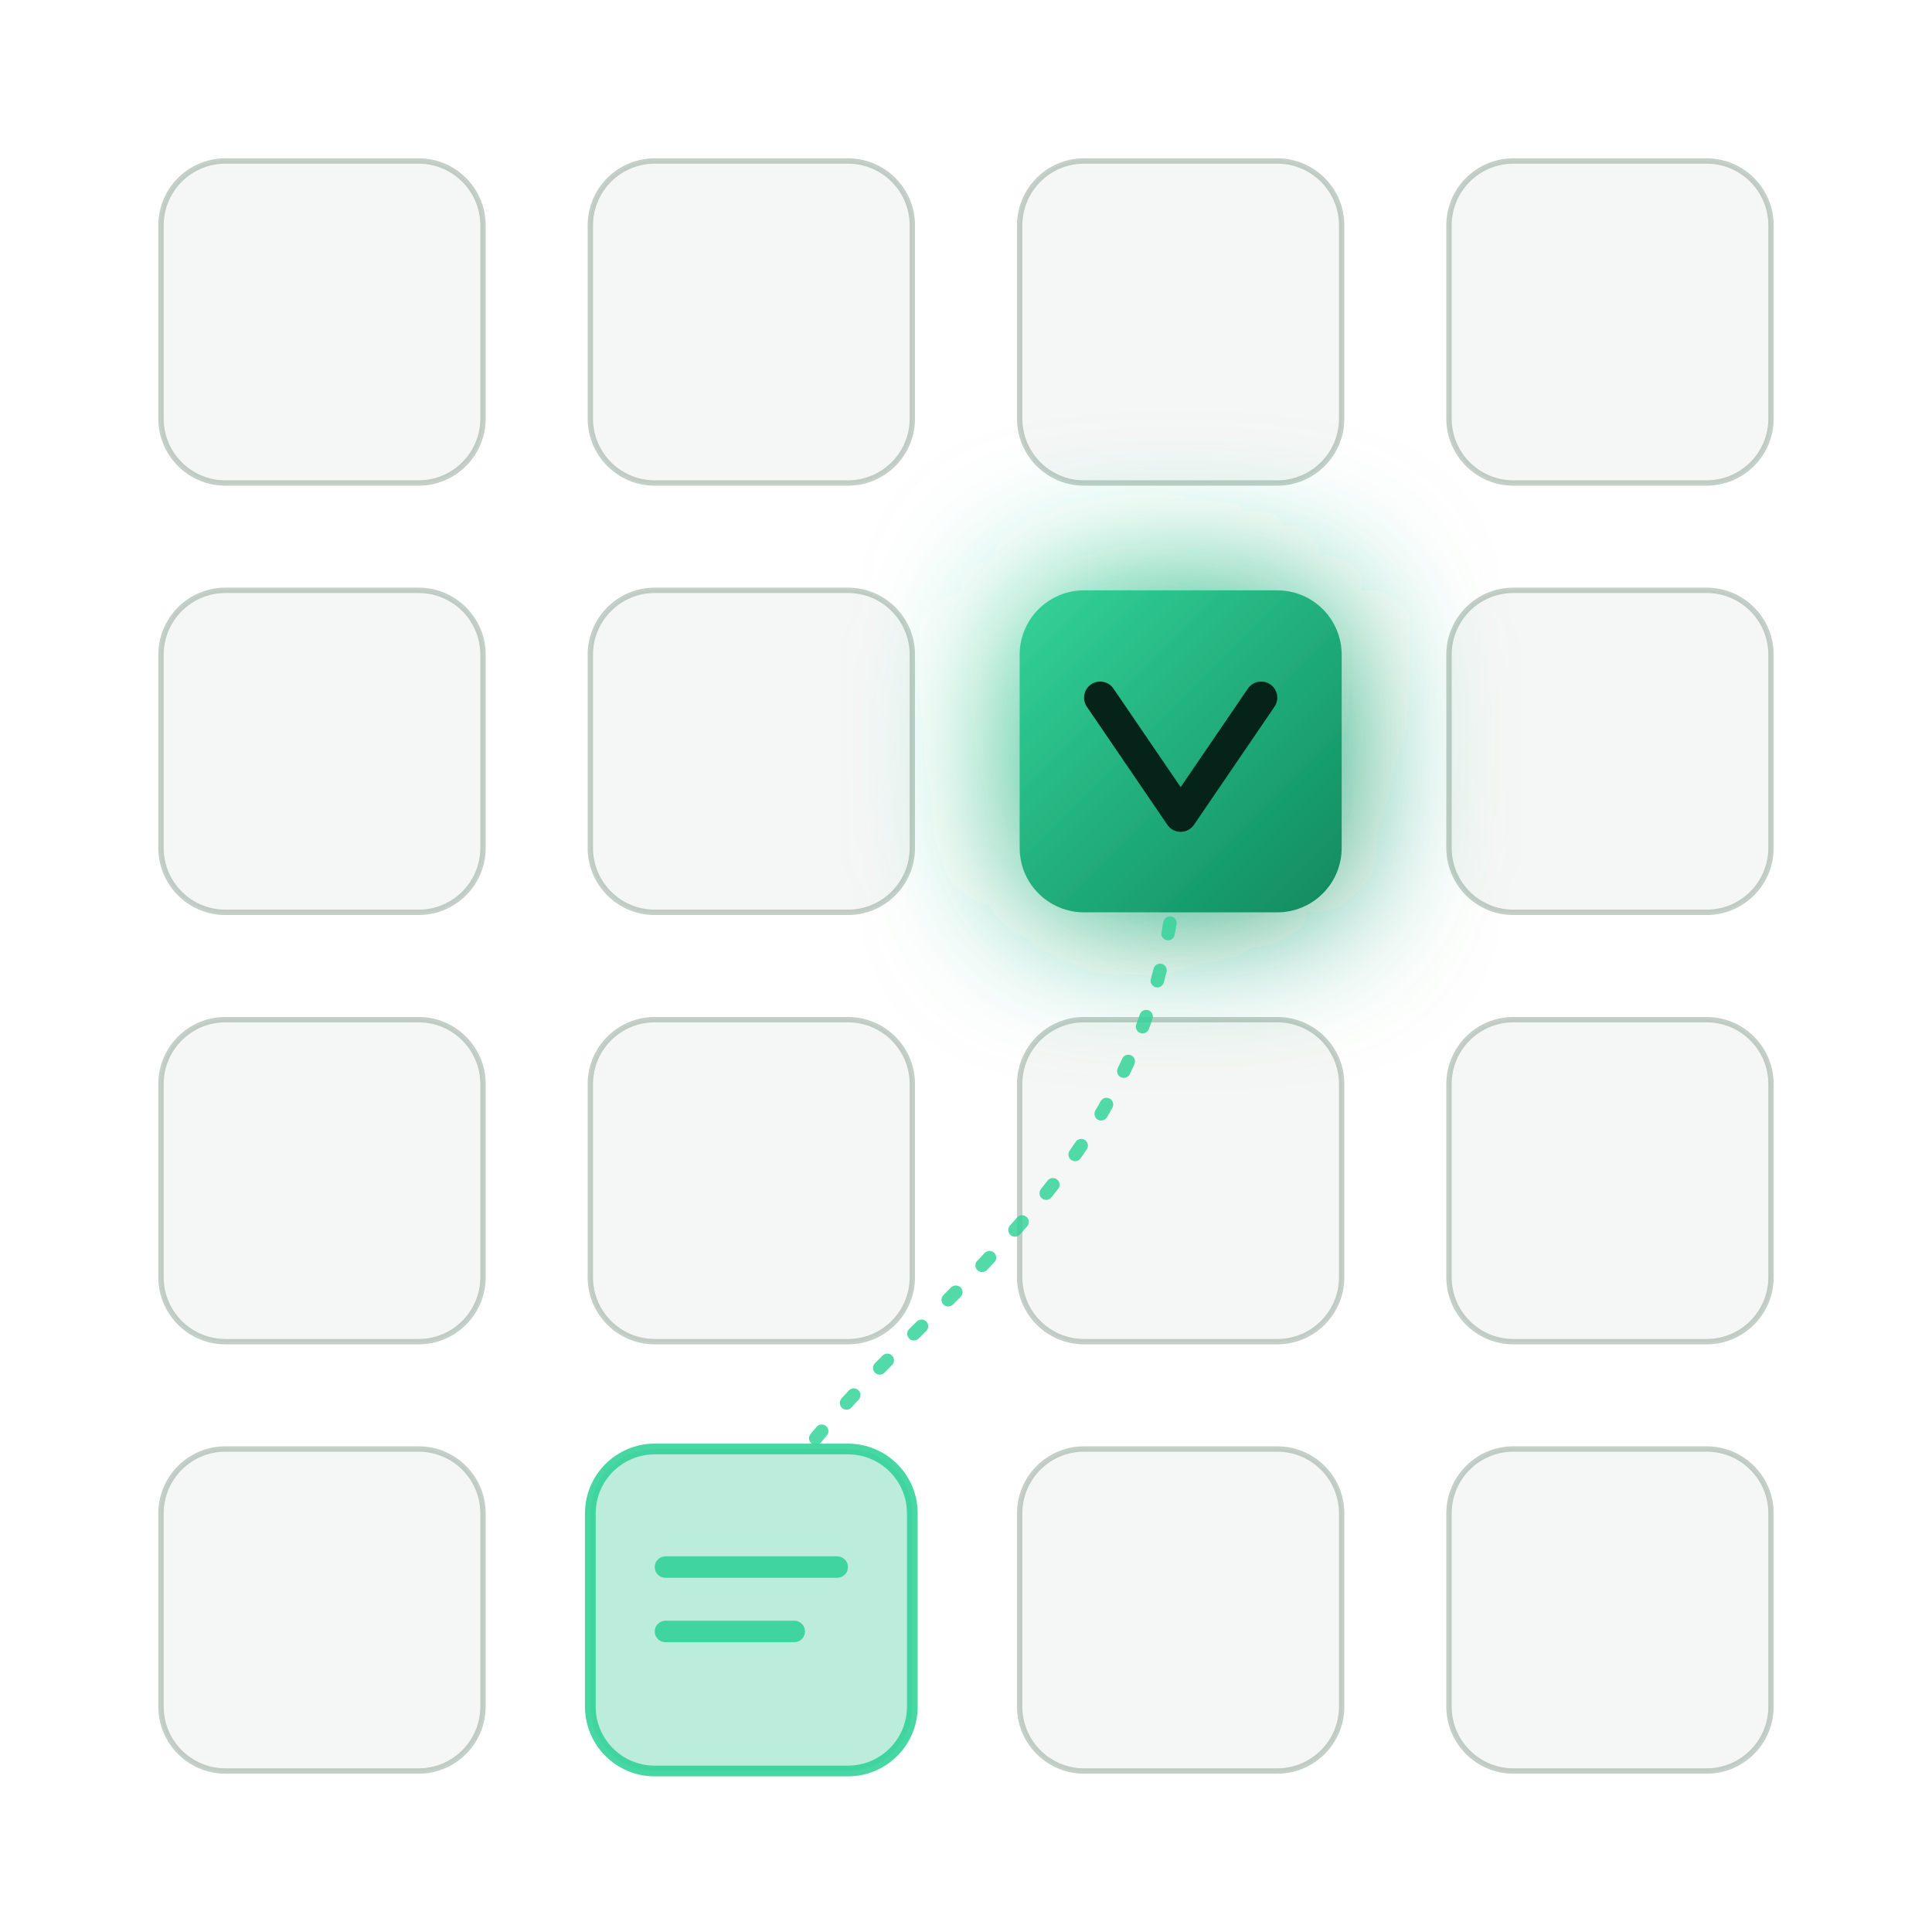
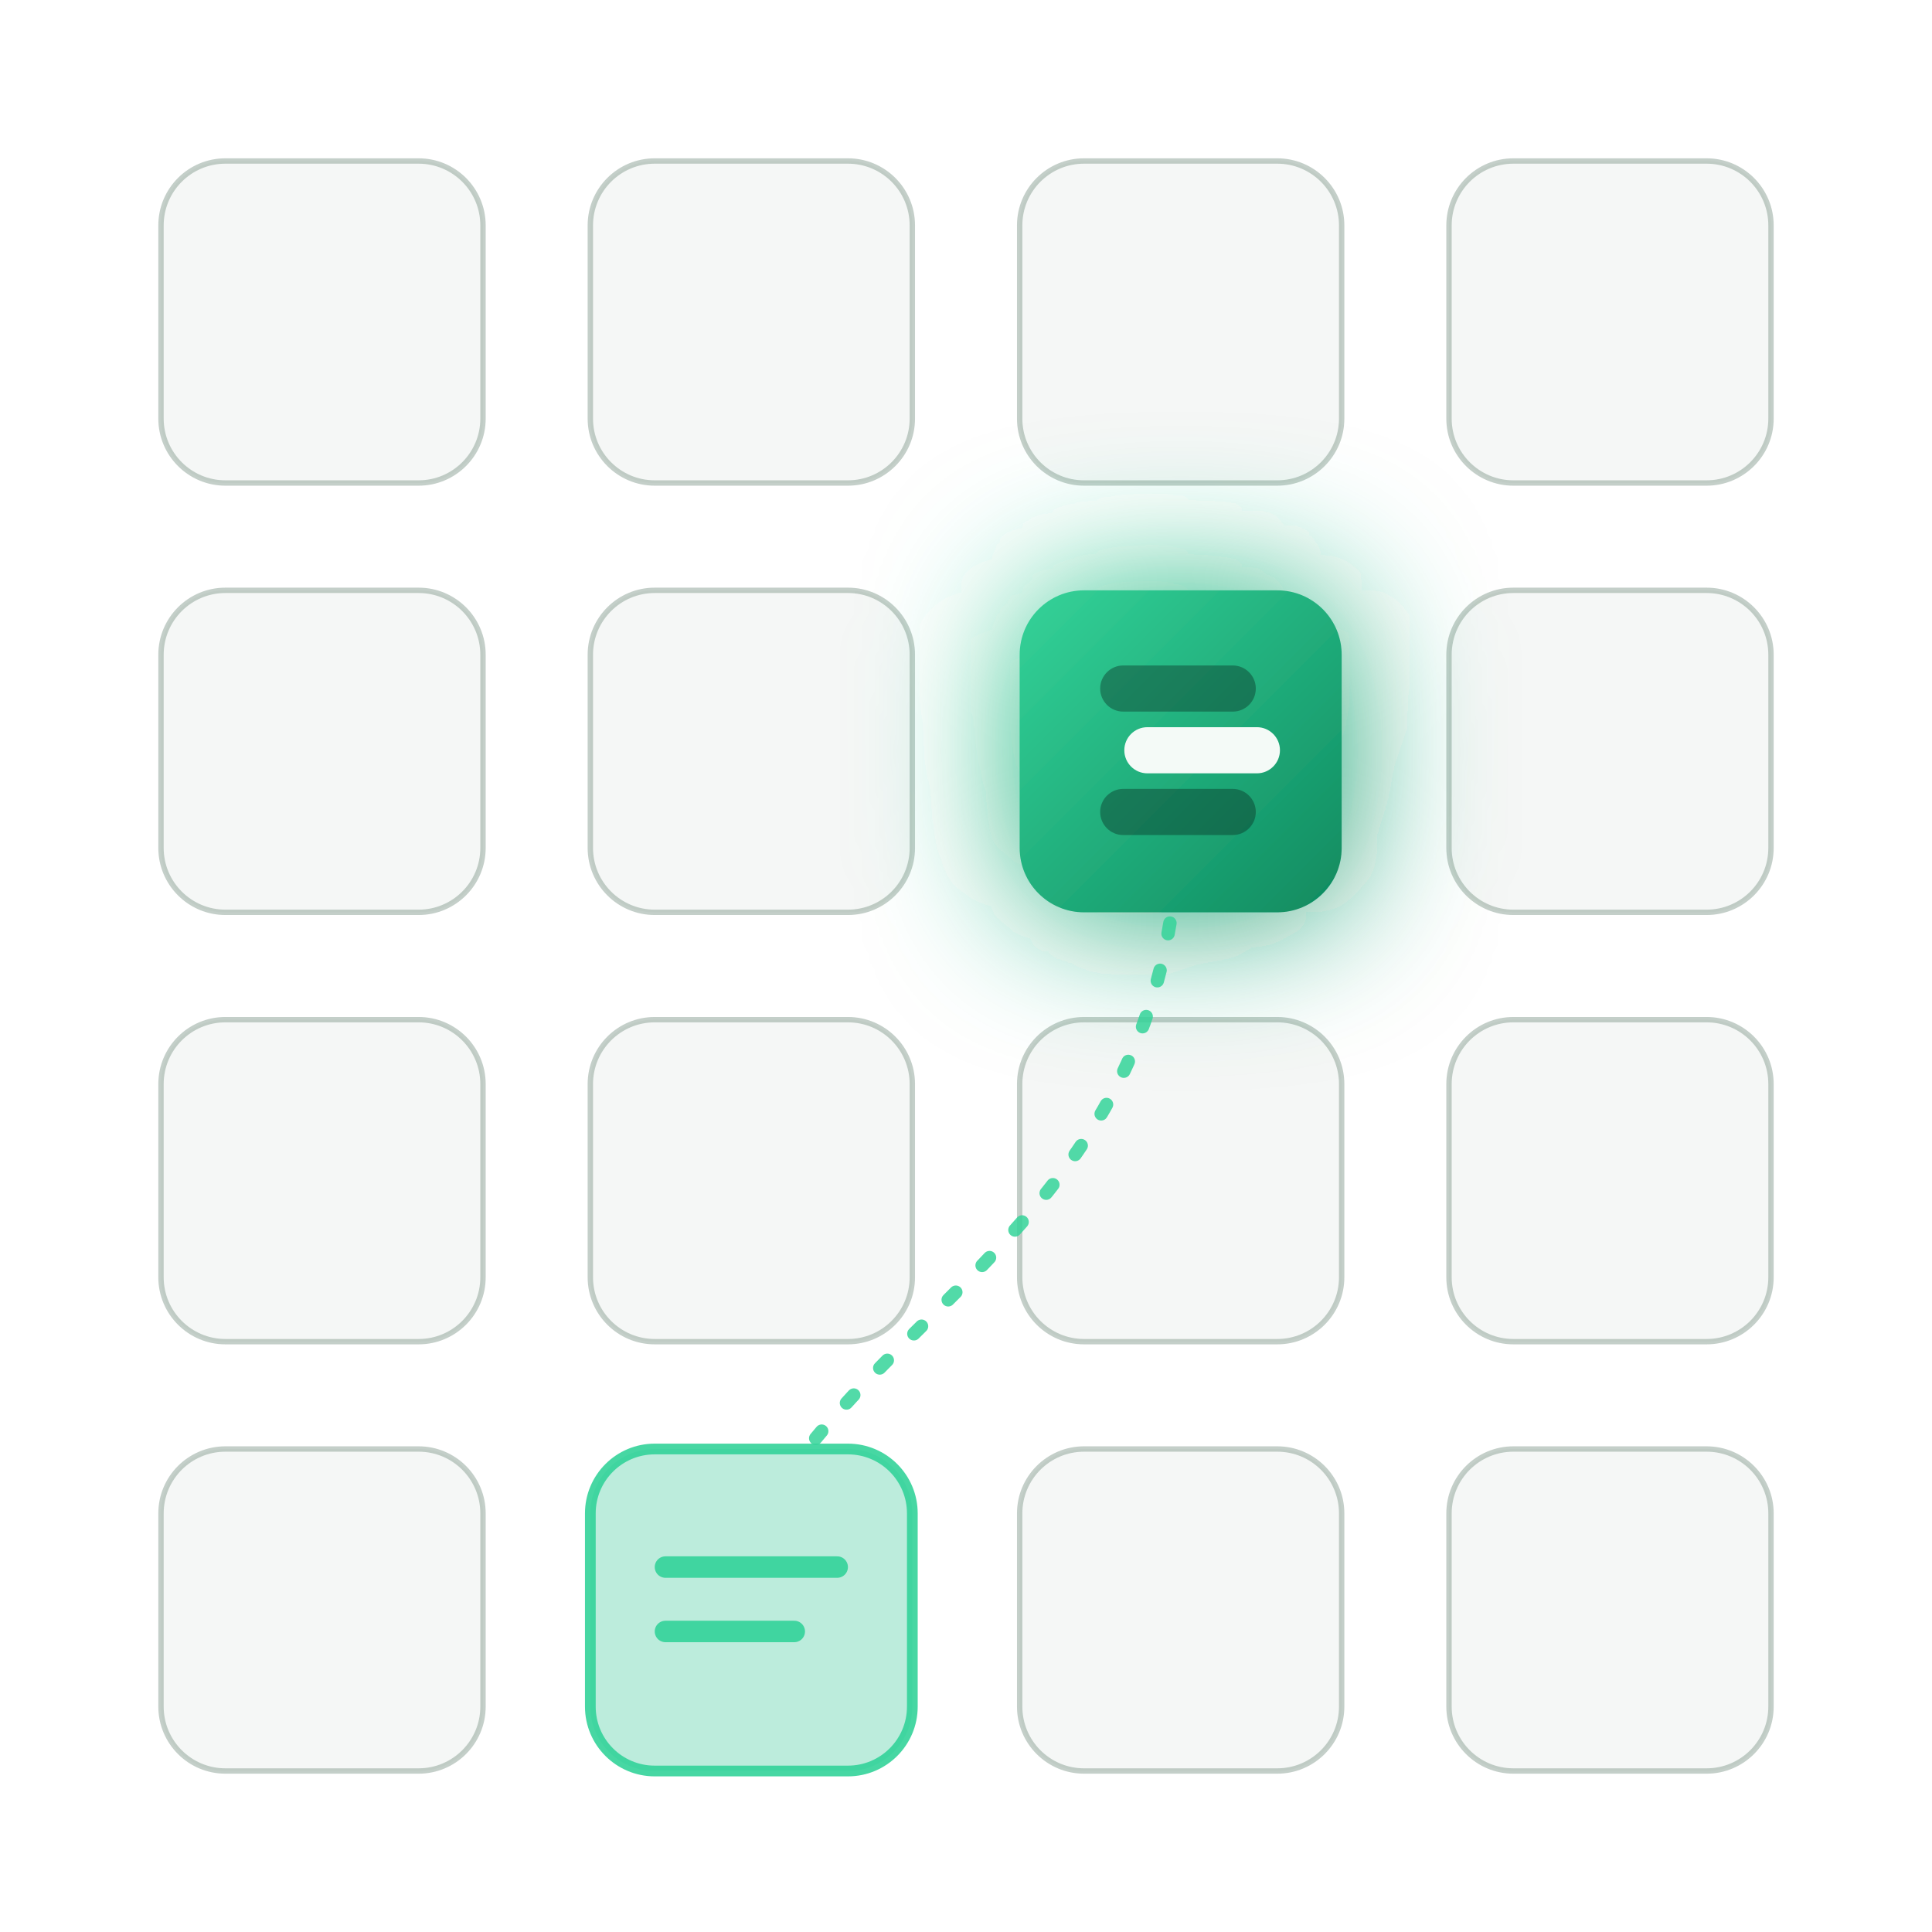
<svg xmlns="http://www.w3.org/2000/svg" viewBox="0 0 360 360" width="360" height="360" role="img" aria-label="">
  <defs>
    <linearGradient id="tile" x1="0" y1="0" x2="1" y2="1">
      <stop offset="0" stop-color="#34d399" />
      <stop offset="1" stop-color="#0f8a5f" />
    </linearGradient>
    <filter id="glow" x="-60%" y="-60%" width="220%" height="220%">
      <feGaussianBlur stdDeviation="14" result="b" />
      <feMerge>
        <feMergeNode in="b" />
        <feMergeNode in="SourceGraphic" />
      </feMerge>
    </filter>
  </defs>
  <g stroke="#7e9689" stroke-opacity="0.45" fill="#7e9689" fill-opacity="0.08">
    <rect x="30" y="30" width="60" height="60" rx="12" />
    <rect x="110" y="30" width="60" height="60" rx="12" />
    <rect x="190" y="30" width="60" height="60" rx="12" />
    <rect x="270" y="30" width="60" height="60" rx="12" />
    <rect x="30" y="110" width="60" height="60" rx="12" />
    <rect x="110" y="110" width="60" height="60" rx="12" />
    <rect x="270" y="110" width="60" height="60" rx="12" />
    <rect x="30" y="190" width="60" height="60" rx="12" />
    <rect x="110" y="190" width="60" height="60" rx="12" />
    <rect x="190" y="190" width="60" height="60" rx="12" />
    <rect x="270" y="190" width="60" height="60" rx="12" />
    <rect x="30" y="270" width="60" height="60" rx="12" />
    <rect x="190" y="270" width="60" height="60" rx="12" />
    <rect x="270" y="270" width="60" height="60" rx="12" />
  </g>
  <rect x="190" y="110" width="60" height="60" rx="12" fill="url(#tile)" filter="url(#glow)" />
-   <path d="M205 130l15 22 15-22" fill="none" stroke="#06231a" stroke-width="6" stroke-linecap="round" stroke-linejoin="round" />
+   <rect x="205" y="124" width="29" height="8.6" rx="4.3" fill="#06231a" opacity="0.38" />
+   <rect x="205" y="147" width="29" height="8.6" rx="4.3" fill="#06231a" opacity="0.38" />
+   <rect x="209.5" y="135.5" width="29" height="8.6" rx="4.3" fill="#f4faf7" />
  <rect x="110" y="270" width="60" height="60" rx="12" fill="#10b981" fill-opacity="0.28" stroke="#34d399" stroke-opacity="0.9" stroke-width="2" />
  <g stroke="#34d399" stroke-opacity="0.9" stroke-width="4" stroke-linecap="round">
    <line x1="124" y1="292" x2="156" y2="292" />
    <line x1="124" y1="304" x2="148" y2="304" />
  </g>
  <path d="M218 172 C 210 220, 175 240, 152 268" fill="none" stroke="#34d399" stroke-width="2.5" stroke-dasharray="2 7" stroke-linecap="round" opacity="0.85" />
</svg>
